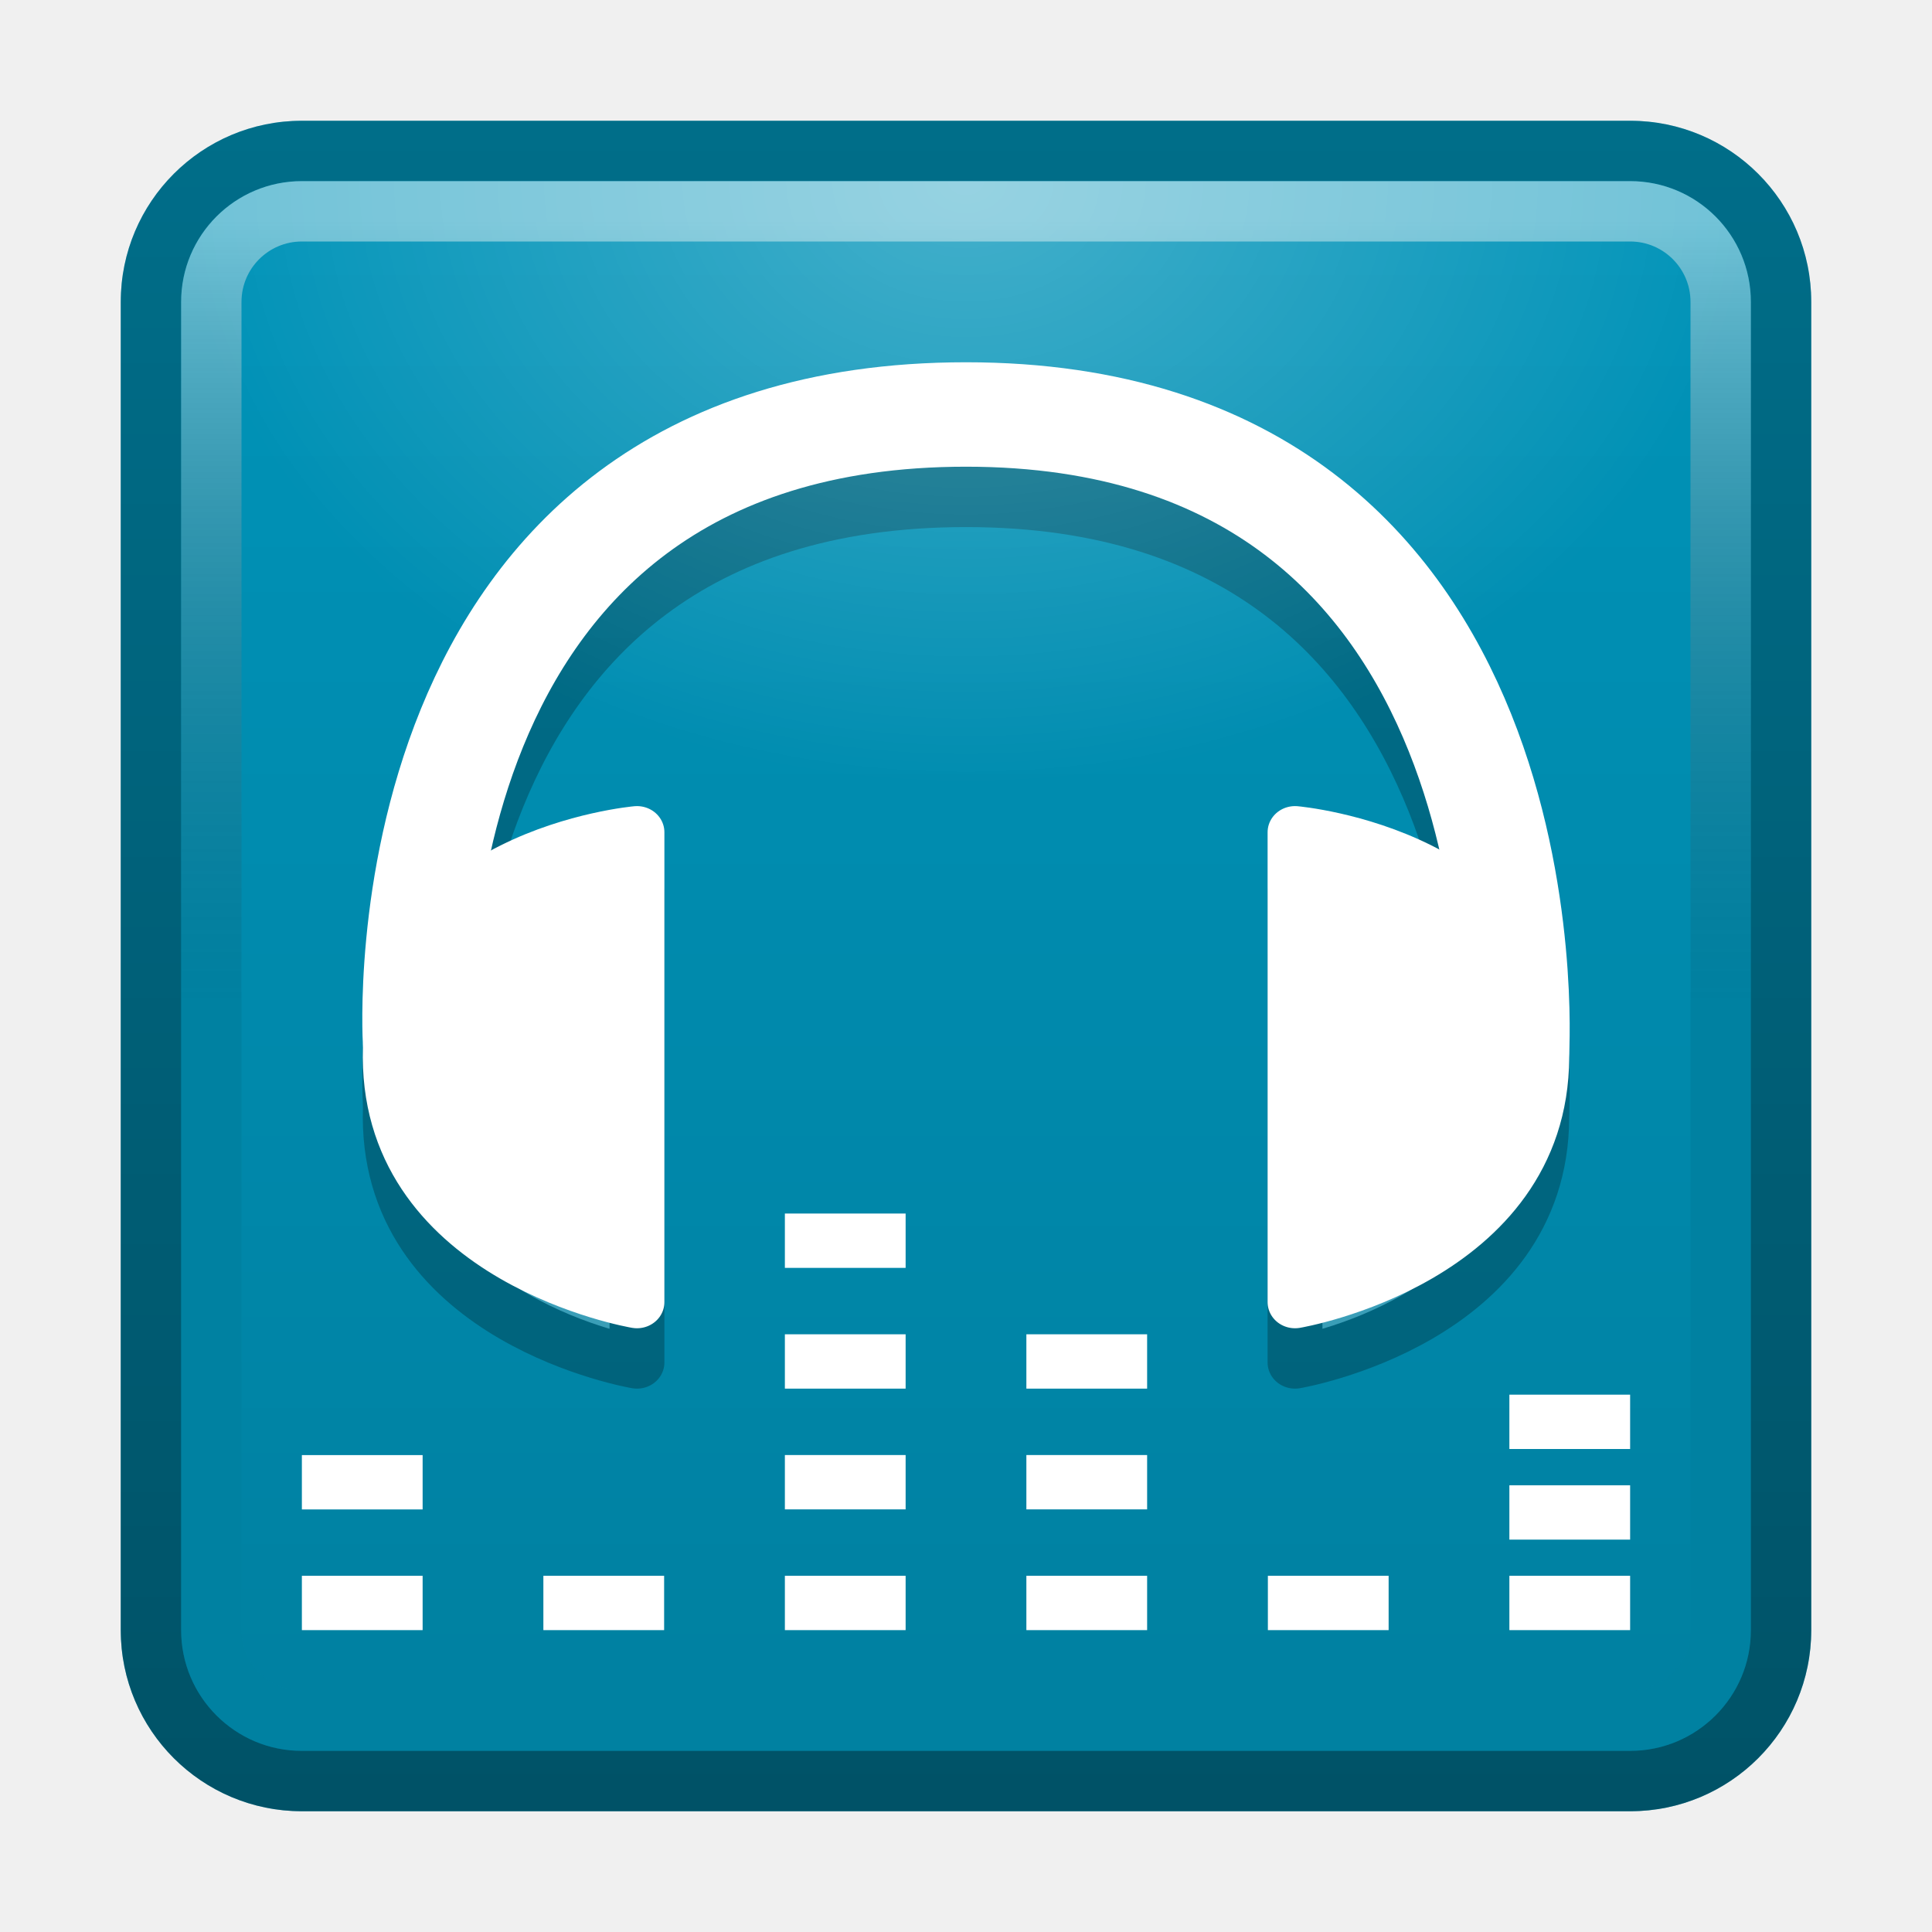
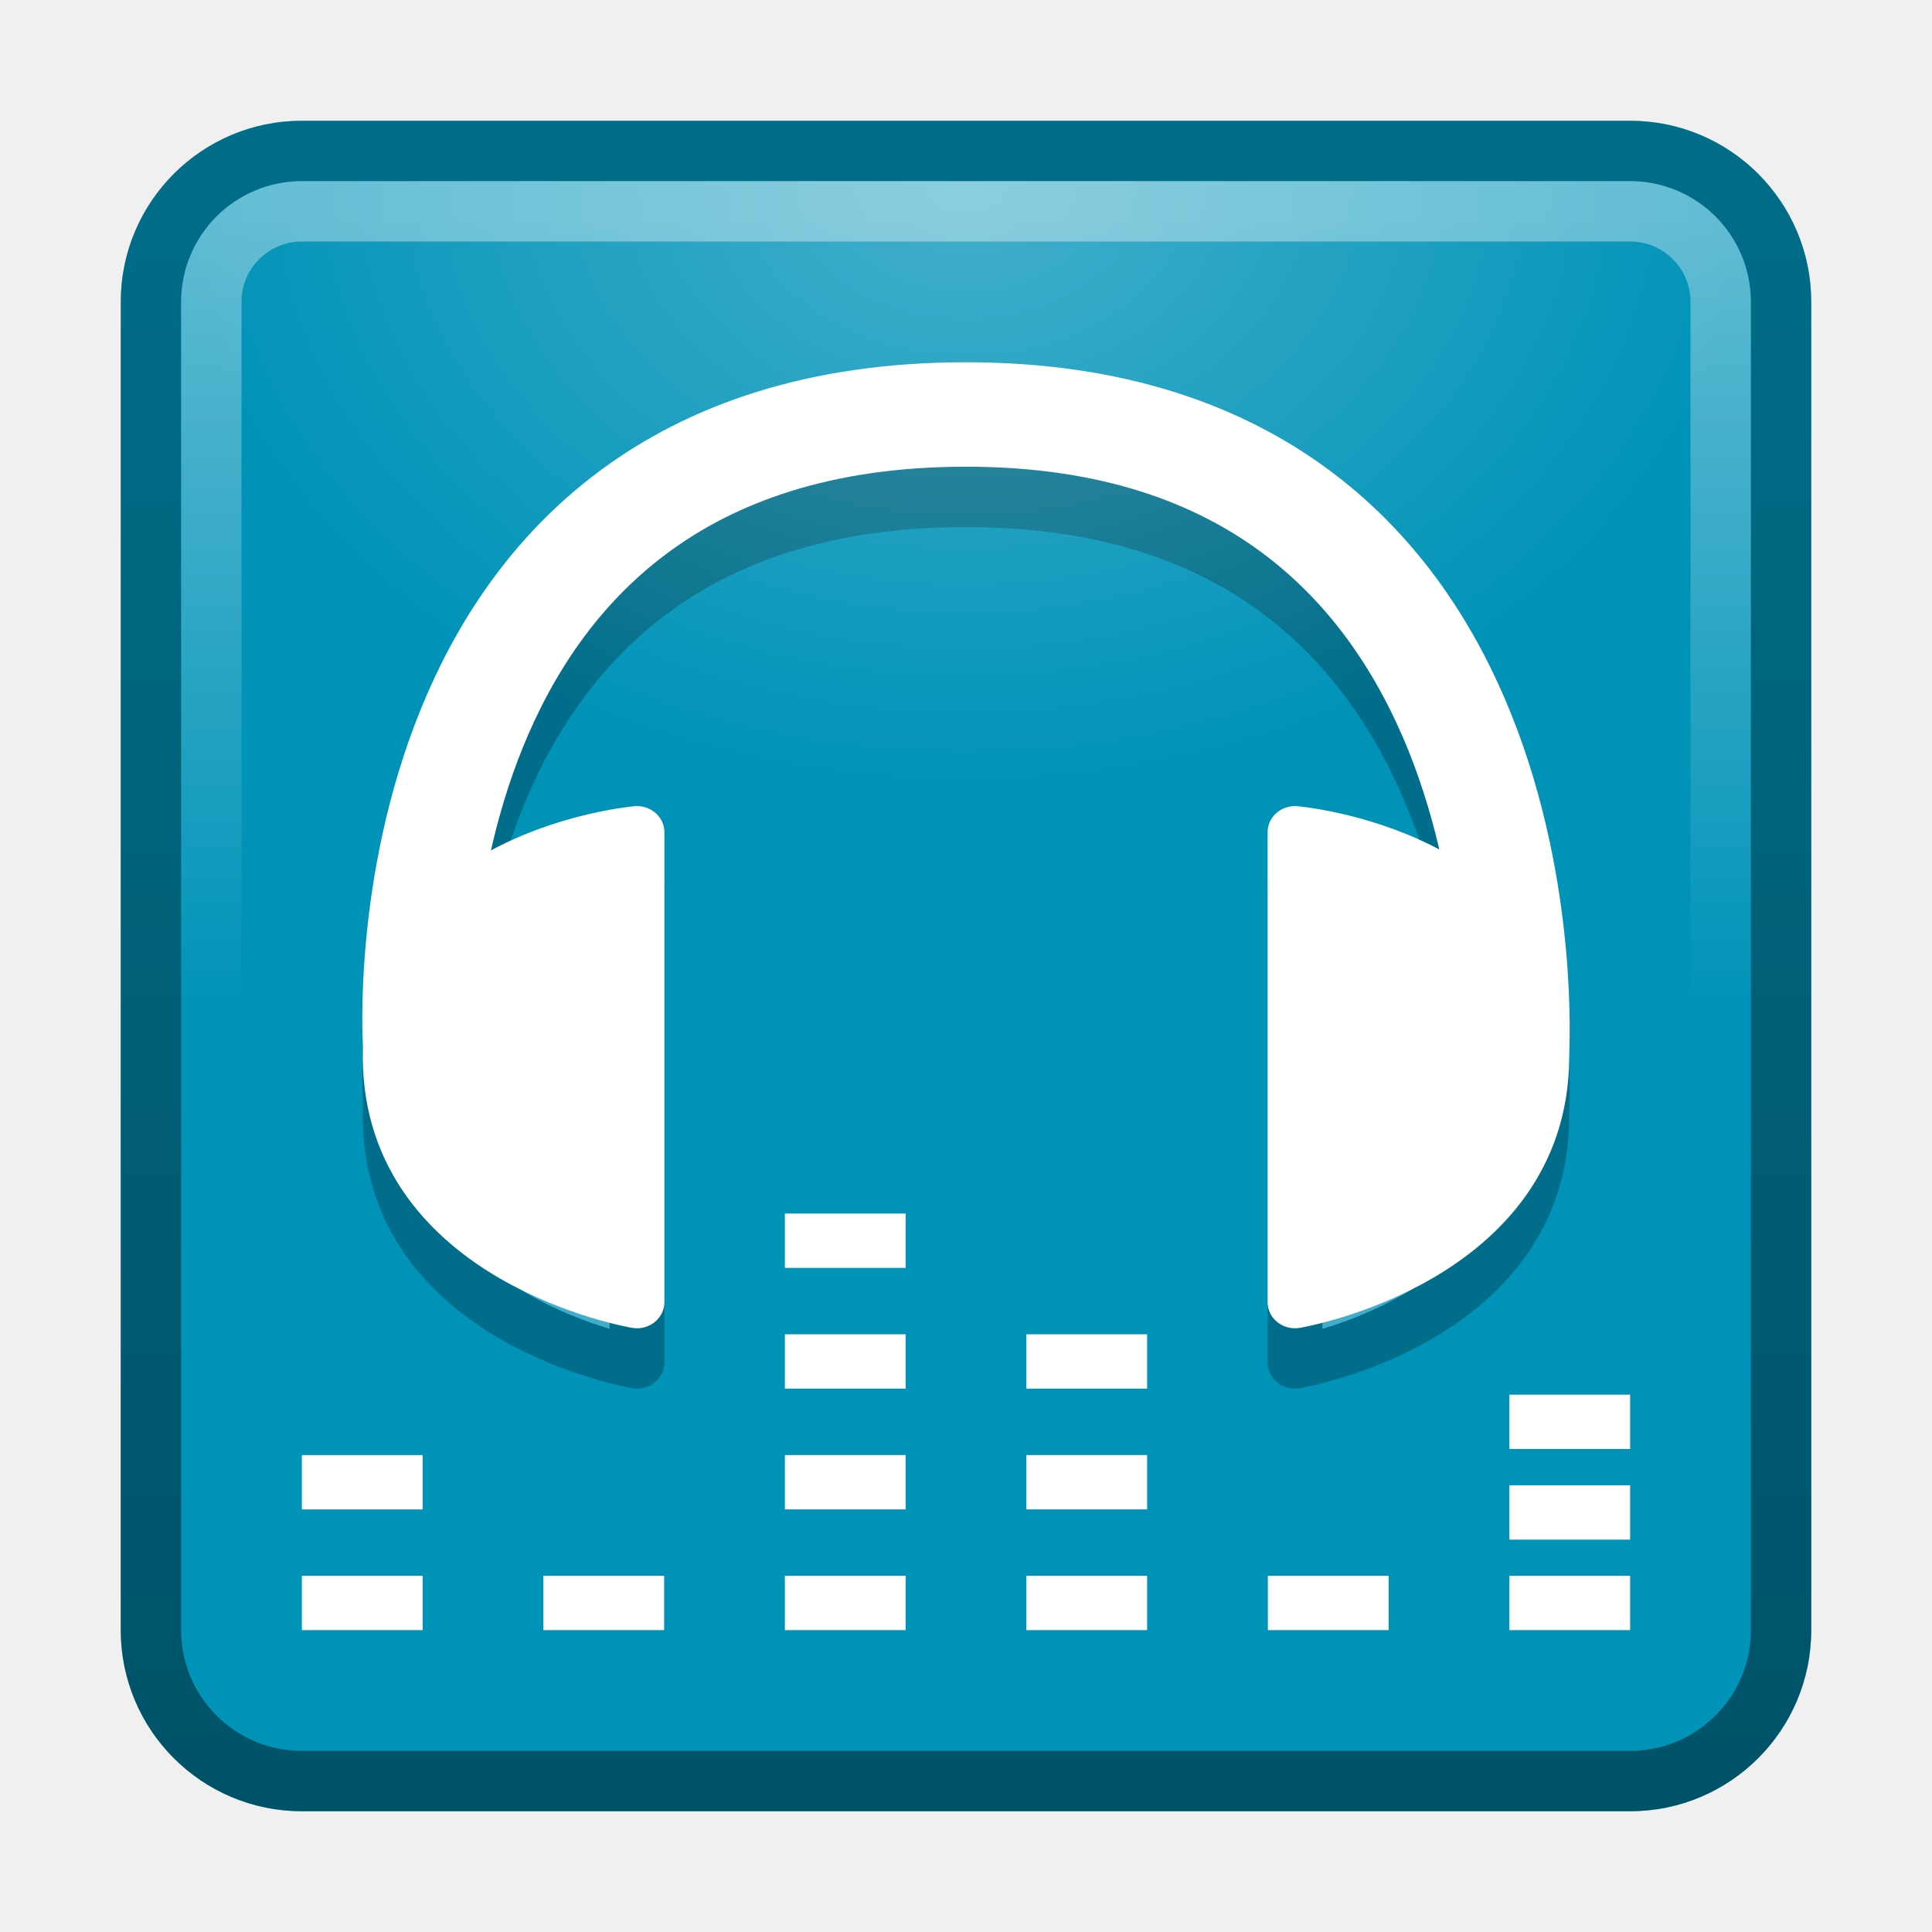
<svg xmlns="http://www.w3.org/2000/svg" xmlns:xlink="http://www.w3.org/1999/xlink" width="32" height="32" viewBox="0 0 32 32" id="svg4166" version="1.1">
  <defs id="defs4168">
-     <linearGradient id="linearGradient4166">
-       <stop style="stop-color:#000000;stop-opacity:0.125" offset="0" id="stop4168" />
-       <stop style="stop-color:#000000;stop-opacity:0;" offset="1" id="stop4170" />
-     </linearGradient>
    <linearGradient id="linearGradient4202">
-       <stop style="stop-color:#000000;stop-opacity:0.125" offset="0" id="stop4204" />
-       <stop style="stop-color:#ffffff;stop-opacity:0.439" offset="1" id="stop4206" />
+       <stop style="stop-color:#ffffff;stop-opacity:0" offset="0" id="stop4204" />
+       <stop style="stop-color:#ffffff;stop-opacity:0.376" offset="1" id="stop4206" />
    </linearGradient>
    <linearGradient id="linearGradient4720">
      <stop style="stop-color:#000000;stop-opacity:0.439" offset="0" id="stop4722" />
      <stop style="stop-color:#000000;stop-opacity:0.251" offset="1" id="stop4724" />
    </linearGradient>
    <linearGradient xlink:href="#linearGradient4720" id="linearGradient4726" x1="16" y1="1050" x2="16" y2="1022" gradientUnits="userSpaceOnUse" />
    <filter style="color-interpolation-filters:sRGB;" id="filter4190">
      <feFlood flood-opacity="0.498" flood-color="rgb(0,0,0)" result="flood" id="feFlood4192" />
      <feComposite in="flood" in2="SourceGraphic" operator="in" result="composite1" id="feComposite4194" />
      <feGaussianBlur in="composite1" stdDeviation="1" result="blur" id="feGaussianBlur4196" />
      <feOffset dx="1.38778e-16" dy="1" result="offset" id="feOffset4198" />
      <feComposite in="SourceGraphic" in2="offset" operator="over" result="composite2" id="feComposite4200" />
    </filter>
    <linearGradient xlink:href="#linearGradient4202" id="linearGradient4208" x1="16" y1="1037" x2="16" y2="1024" gradientUnits="userSpaceOnUse" />
-     <linearGradient xlink:href="#linearGradient4166" id="linearGradient4172" x1="15.823" y1="1048.471" x2="15.823" y2="1024.539" gradientUnits="userSpaceOnUse" />
    <filter style="color-interpolation-filters:sRGB;" id="filter4181">
      <feFlood flood-opacity="0.498" flood-color="rgb(0,0,0)" result="flood" id="feFlood4183" />
      <feComposite in="flood" in2="SourceGraphic" operator="in" result="composite1" id="feComposite4185" />
      <feGaussianBlur in="composite1" stdDeviation="1" result="blur" id="feGaussianBlur4187" />
      <feOffset dx="1.38778e-16" dy="1" result="offset" id="feOffset4189" />
      <feComposite in="SourceGraphic" in2="offset" operator="over" result="composite2" id="feComposite4191" />
    </filter>
    <radialGradient xlink:href="#linearGradient4173" id="radialGradient4179" cx="16" cy="-2.8" fx="16" fy="-2.8" r="14" gradientTransform="matrix(0.9285714,0,0,0.7142857,1.14286,5)" gradientUnits="userSpaceOnUse" />
    <linearGradient id="linearGradient4173">
      <stop style="stop-color:#ffffff;stop-opacity:0.267" offset="0" id="stop4175" />
      <stop style="stop-color:#ffffff;stop-opacity:0" offset="1" id="stop4177" />
    </linearGradient>
  </defs>
  <g id="layer1" transform="translate(0,-1020.362)" style="opacity:1">
    <rect style="opacity:1;fill:#0093b8;fill-opacity:1;stroke:none;stroke-width:1;stroke-miterlimit:4;stroke-dasharray:none;stroke-opacity:0" id="rect4716" width="28" height="28" x="2" y="1022.362" rx="3" ry="3" />
    <rect ry="2.5" rx="2.5" y="1022.862" x="2.5" height="27" width="27" id="rect4718" style="opacity:1;fill:none;fill-opacity:1;stroke:url(#linearGradient4726);stroke-width:1;stroke-miterlimit:4;stroke-dasharray:none;stroke-opacity:1" />
    <rect style="opacity:1;fill:none;fill-opacity:1;stroke:url(#linearGradient4208);stroke-width:1;stroke-miterlimit:4;stroke-dasharray:none;stroke-opacity:1" id="rect4728" width="25" height="25" x="3.5" y="1023.862" rx="1.5" ry="1.5" />
    <g id="g4222" transform="matrix(0.4541356,0,0,0.4324276,1.467632,1023.038)" style="stroke:#000000;stroke-opacity:1;opacity:0.25">
      <path style="fill:#ffffff;fill-opacity:1;fill-rule:evenodd;stroke:#000000;stroke-width:2;stroke-linecap:butt;stroke-linejoin:round;stroke-miterlimit:4;stroke-dasharray:none;stroke-opacity:1" d="m 20,28 0,18 C 20,46 11.03,44.413 11,36.625 10.97,28.837 20,28 20,28 Z" id="path4224" />
      <path style="fill:none;fill-rule:evenodd;stroke:#000000;stroke-width:4;stroke-linecap:round;stroke-linejoin:miter;stroke-miterlimit:4;stroke-dasharray:none;stroke-opacity:1" d="m 12,36 c 0,0 -1.376,-24 20,-24 21.376,0 20,24.375 20,24.375" id="path4226" />
      <path id="path4228" d="m 44,28 0,18 c 0,0 8.97,-1.587 9,-9.375 0.03,-7.788 -9,-8.625 -9,-8.625 z" style="fill:#ffffff;fill-opacity:1;fill-rule:evenodd;stroke:#000000;stroke-width:2;stroke-linecap:butt;stroke-linejoin:round;stroke-miterlimit:4;stroke-dasharray:none;stroke-opacity:1" />
    </g>
-     <rect ry="" rx="1" y="1024.362" x="4" height="24" width="24" id="rect4759" style="opacity:1;fill:url(#linearGradient4172);fill-opacity:1;stroke:none;stroke-width:1;stroke-miterlimit:4;stroke-dasharray:none;stroke-opacity:0" />
    <g transform="matrix(0.4541356,0,0,0.4324276,1.467632,1022.038)" id="g4235">
      <path id="path4187" d="m 20,28 0,18 C 20,46 11.03,44.413 11,36.625 10.97,28.837 20,28 20,28 Z" style="fill:#ffffff;fill-opacity:1;fill-rule:evenodd;stroke:#ffffff;stroke-width:2;stroke-linecap:butt;stroke-linejoin:round;stroke-miterlimit:4;stroke-dasharray:none;stroke-opacity:1" />
      <path id="path4191" d="m 12,36 c 0,0 -1.376,-24 20,-24 21.376,0 20,24.375 20,24.375" style="fill:none;fill-rule:evenodd;stroke:#ffffff;stroke-width:4;stroke-linecap:round;stroke-linejoin:miter;stroke-miterlimit:4;stroke-dasharray:none;stroke-opacity:1" />
      <path style="fill:#ffffff;fill-opacity:1;fill-rule:evenodd;stroke:#ffffff;stroke-width:2;stroke-linecap:butt;stroke-linejoin:round;stroke-miterlimit:4;stroke-dasharray:none;stroke-opacity:1" d="m 44,28 0,18 c 0,0 8.97,-1.587 9,-9.375 0.03,-7.788 -9,-8.625 -9,-8.625 z" id="path4233" />
    </g>
    <rect rx="0" ry="0" y="1046.462" x="5" height="0.9" width="2" id="rect4207" style="fill:#ffffff;fill-opacity:1;stroke:#ffffff;stroke-width:0;stroke-linecap:round;stroke-linejoin:miter;stroke-miterlimit:4;stroke-dasharray:none;stroke-opacity:1" />
    <rect style="fill:#ffffff;fill-opacity:1;stroke:#ffffff;stroke-width:0;stroke-linecap:round;stroke-linejoin:miter;stroke-miterlimit:4;stroke-dasharray:none;stroke-opacity:1" id="rect4192" width="2" height="0.9" x="9" y="1046.462" ry="0" rx="0" />
    <rect rx="0" ry="0" y="1046.462" x="13" height="0.9" width="2" id="rect4194" style="fill:#ffffff;fill-opacity:1;stroke:#ffffff;stroke-width:0;stroke-linecap:round;stroke-linejoin:miter;stroke-miterlimit:4;stroke-dasharray:none;stroke-opacity:1" />
    <rect style="fill:#ffffff;fill-opacity:1;stroke:#ffffff;stroke-width:0;stroke-linecap:round;stroke-linejoin:miter;stroke-miterlimit:4;stroke-dasharray:none;stroke-opacity:1" id="rect4196" width="2" height="0.9" x="17" y="1046.462" ry="0" rx="0" />
    <rect rx="0" ry="0" y="1046.462" x="21" height="0.9" width="2" id="rect4198" style="fill:#ffffff;fill-opacity:1;stroke:#ffffff;stroke-width:0;stroke-linecap:round;stroke-linejoin:miter;stroke-miterlimit:4;stroke-dasharray:none;stroke-opacity:1" />
    <rect style="fill:#ffffff;fill-opacity:1;stroke:#ffffff;stroke-width:0;stroke-linecap:round;stroke-linejoin:miter;stroke-miterlimit:4;stroke-dasharray:none;stroke-opacity:1" id="rect4200" width="2" height="0.9" x="25" y="1046.462" ry="0" rx="0" />
    <rect style="fill:#ffffff;fill-opacity:1;stroke:#ffffff;stroke-width:0;stroke-linecap:round;stroke-linejoin:miter;stroke-miterlimit:4;stroke-dasharray:none;stroke-opacity:1" id="rect4202" width="2" height="0.9" x="13" y="1044.462" ry="0" rx="0" />
    <rect style="fill:#ffffff;fill-opacity:1;stroke:#ffffff;stroke-width:0;stroke-linecap:round;stroke-linejoin:miter;stroke-miterlimit:4;stroke-dasharray:none;stroke-opacity:1" id="rect4206" width="2" height="0.9" x="17" y="1044.462" ry="0" rx="0" />
    <rect rx="0" ry="0" y="1042.462" x="13" height="0.9" width="2" id="rect4210" style="fill:#ffffff;fill-opacity:1;stroke:#ffffff;stroke-width:0;stroke-linecap:round;stroke-linejoin:miter;stroke-miterlimit:4;stroke-dasharray:none;stroke-opacity:1" />
    <rect rx="0" ry="0" y="1042.462" x="17" height="0.9" width="2" id="rect4212" style="fill:#ffffff;fill-opacity:1;stroke:#ffffff;stroke-width:0;stroke-linecap:round;stroke-linejoin:miter;stroke-miterlimit:4;stroke-dasharray:none;stroke-opacity:1" />
    <rect style="fill:#ffffff;fill-opacity:1;stroke:#ffffff;stroke-width:0;stroke-linecap:round;stroke-linejoin:miter;stroke-miterlimit:4;stroke-dasharray:none;stroke-opacity:1" id="rect4214" width="2" height="0.9" x="13" y="1040.462" ry="0" rx="0" />
    <rect style="fill:#ffffff;fill-opacity:1;stroke:#ffffff;stroke-width:0;stroke-linecap:round;stroke-linejoin:miter;stroke-miterlimit:4;stroke-dasharray:none;stroke-opacity:1" id="rect4216" width="2" height="0.9" x="5" y="1044.463" ry="0" rx="0" />
    <rect rx="0" ry="0" y="1044.963" x="25" height="0.9" width="2" id="rect4218" style="fill:#ffffff;fill-opacity:1;stroke:#ffffff;stroke-width:0;stroke-linecap:round;stroke-linejoin:miter;stroke-miterlimit:4;stroke-dasharray:none;stroke-opacity:1" />
    <rect style="fill:#ffffff;fill-opacity:1;stroke:#ffffff;stroke-width:0;stroke-linecap:round;stroke-linejoin:miter;stroke-miterlimit:4;stroke-dasharray:none;stroke-opacity:1" id="rect4220" width="2" height="0.9" x="25" y="1043.462" ry="0" rx="0" />
  </g>
  <g id="layer2" style="display:inline" />
  <g id="layer3">
    <rect style="fill:url(#radialGradient4179);fill-opacity:1;fill-rule:evenodd;stroke:none;stroke-width:1px;stroke-linecap:butt;stroke-linejoin:miter;stroke-opacity:1" id="rect3371" width="26" height="10" x="3" y="3" rx="2" ry="2" />
  </g>
</svg>
